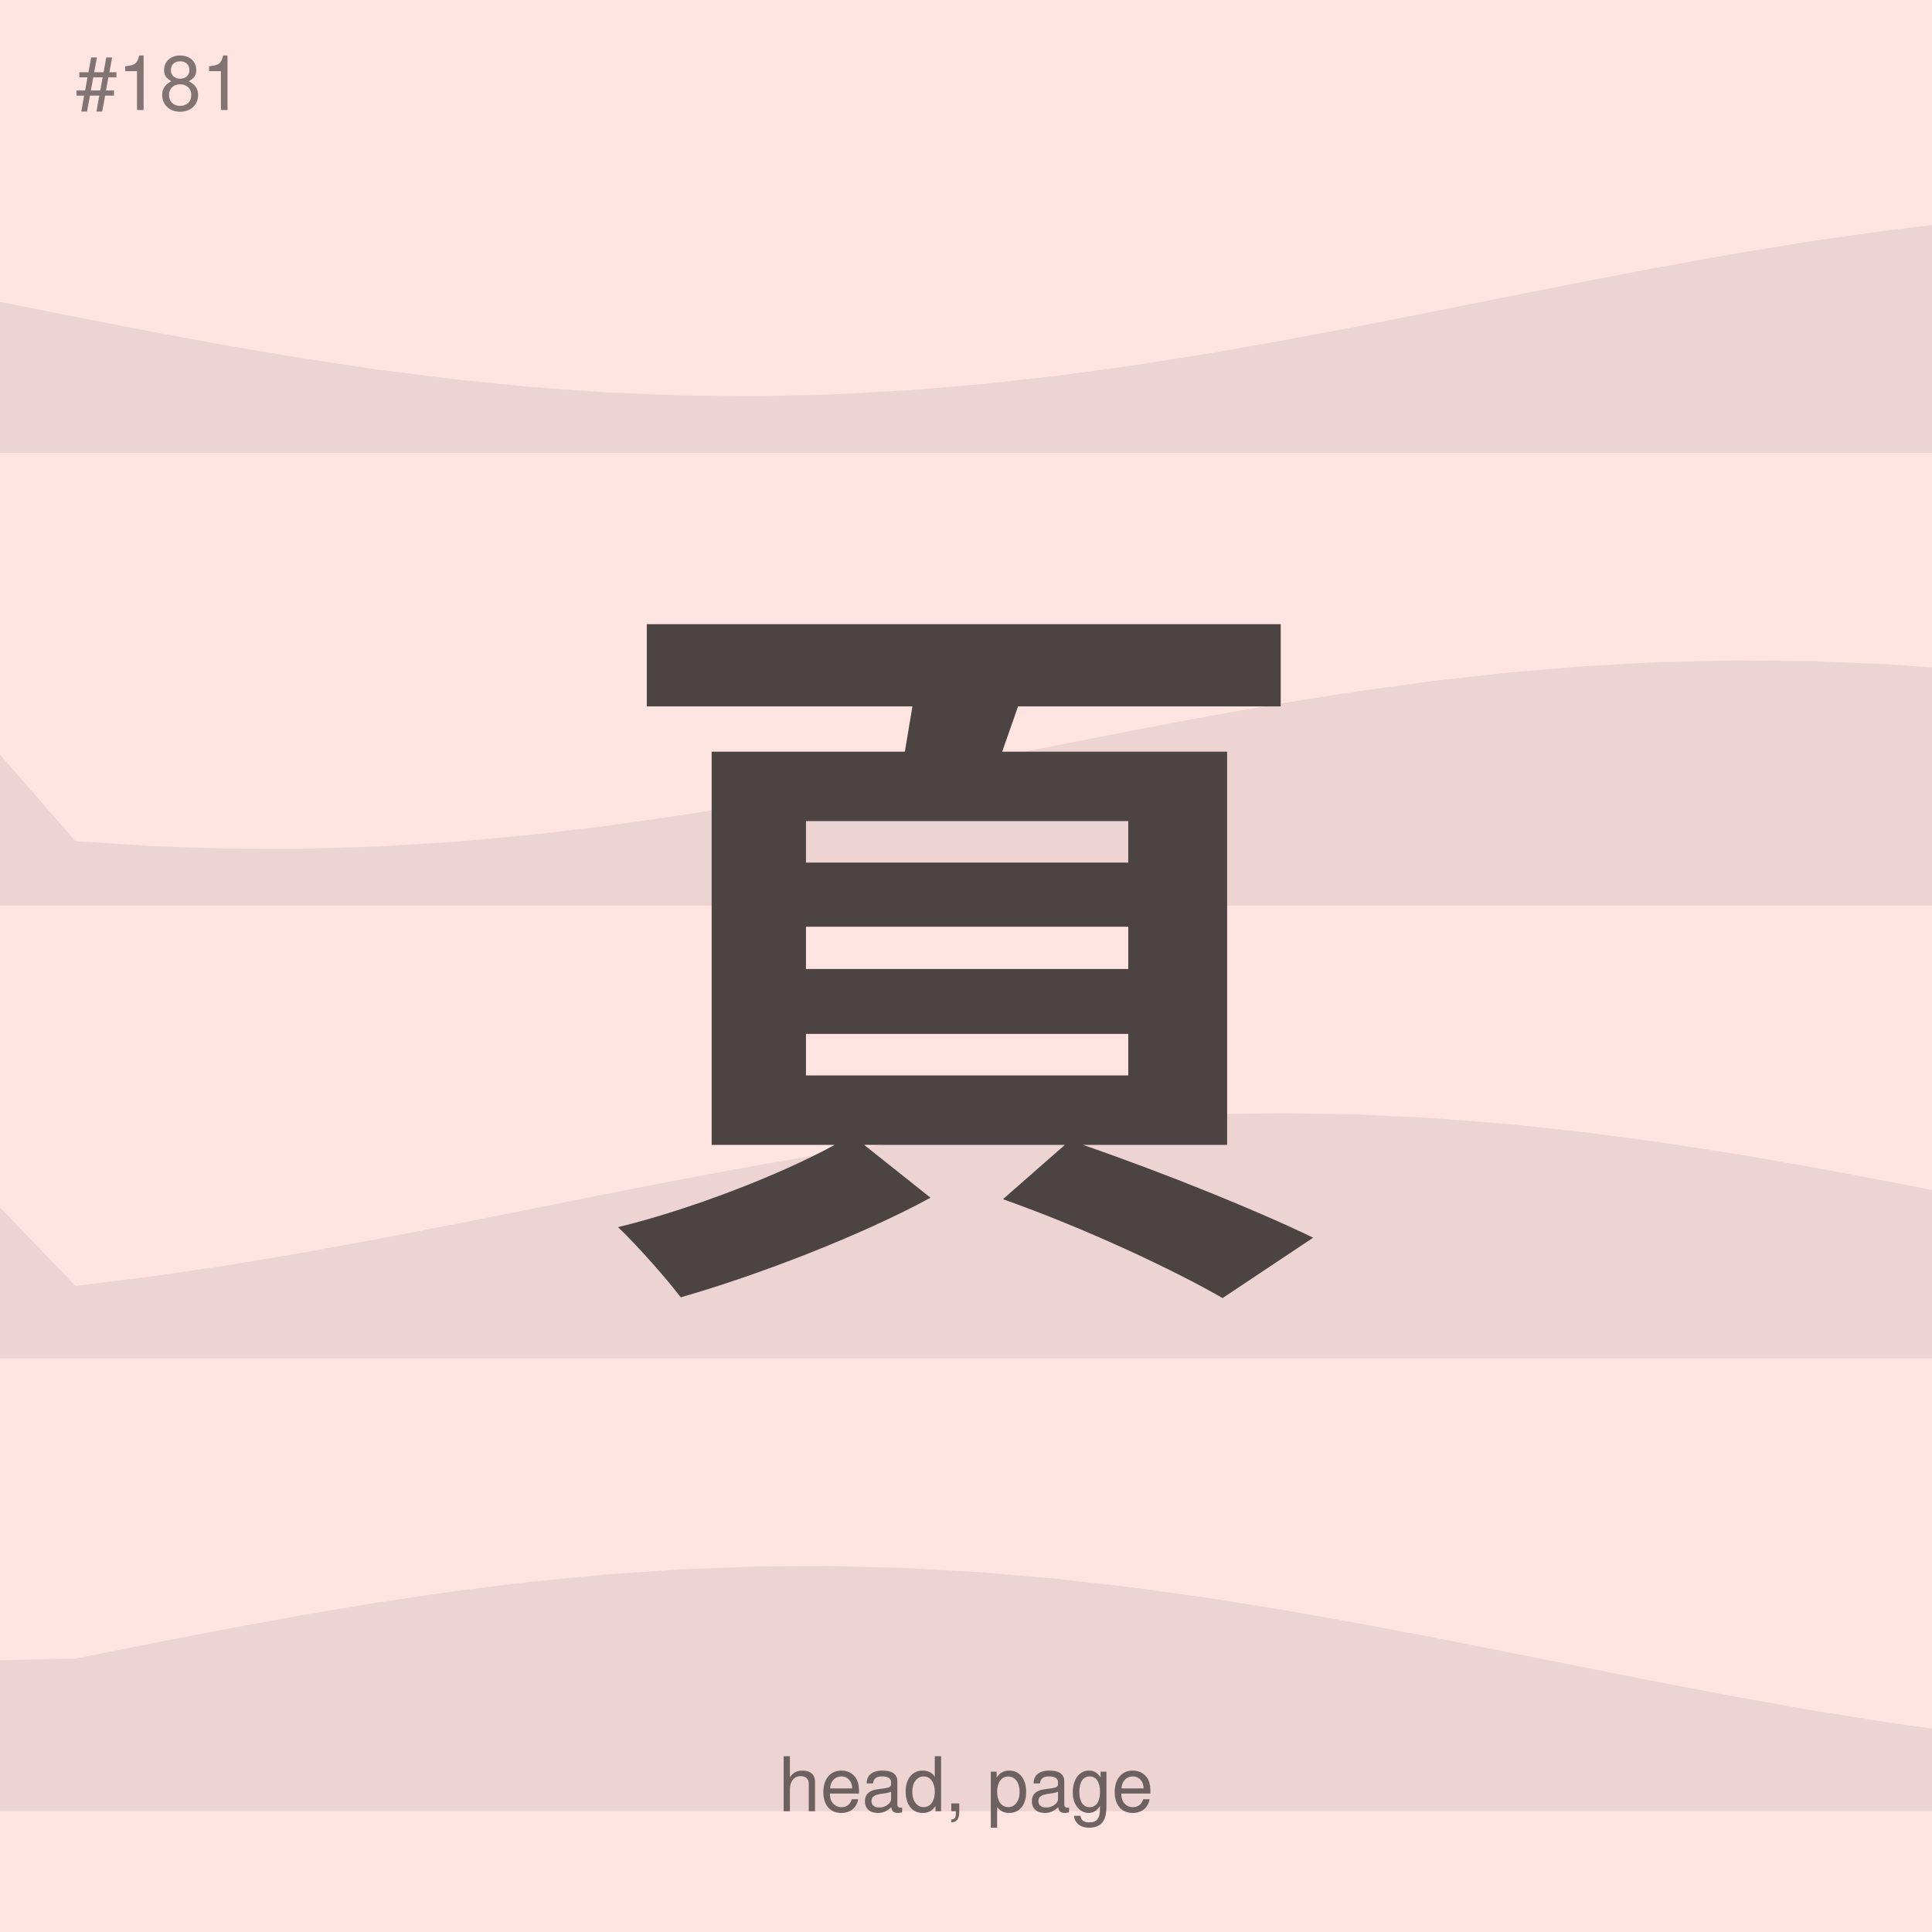
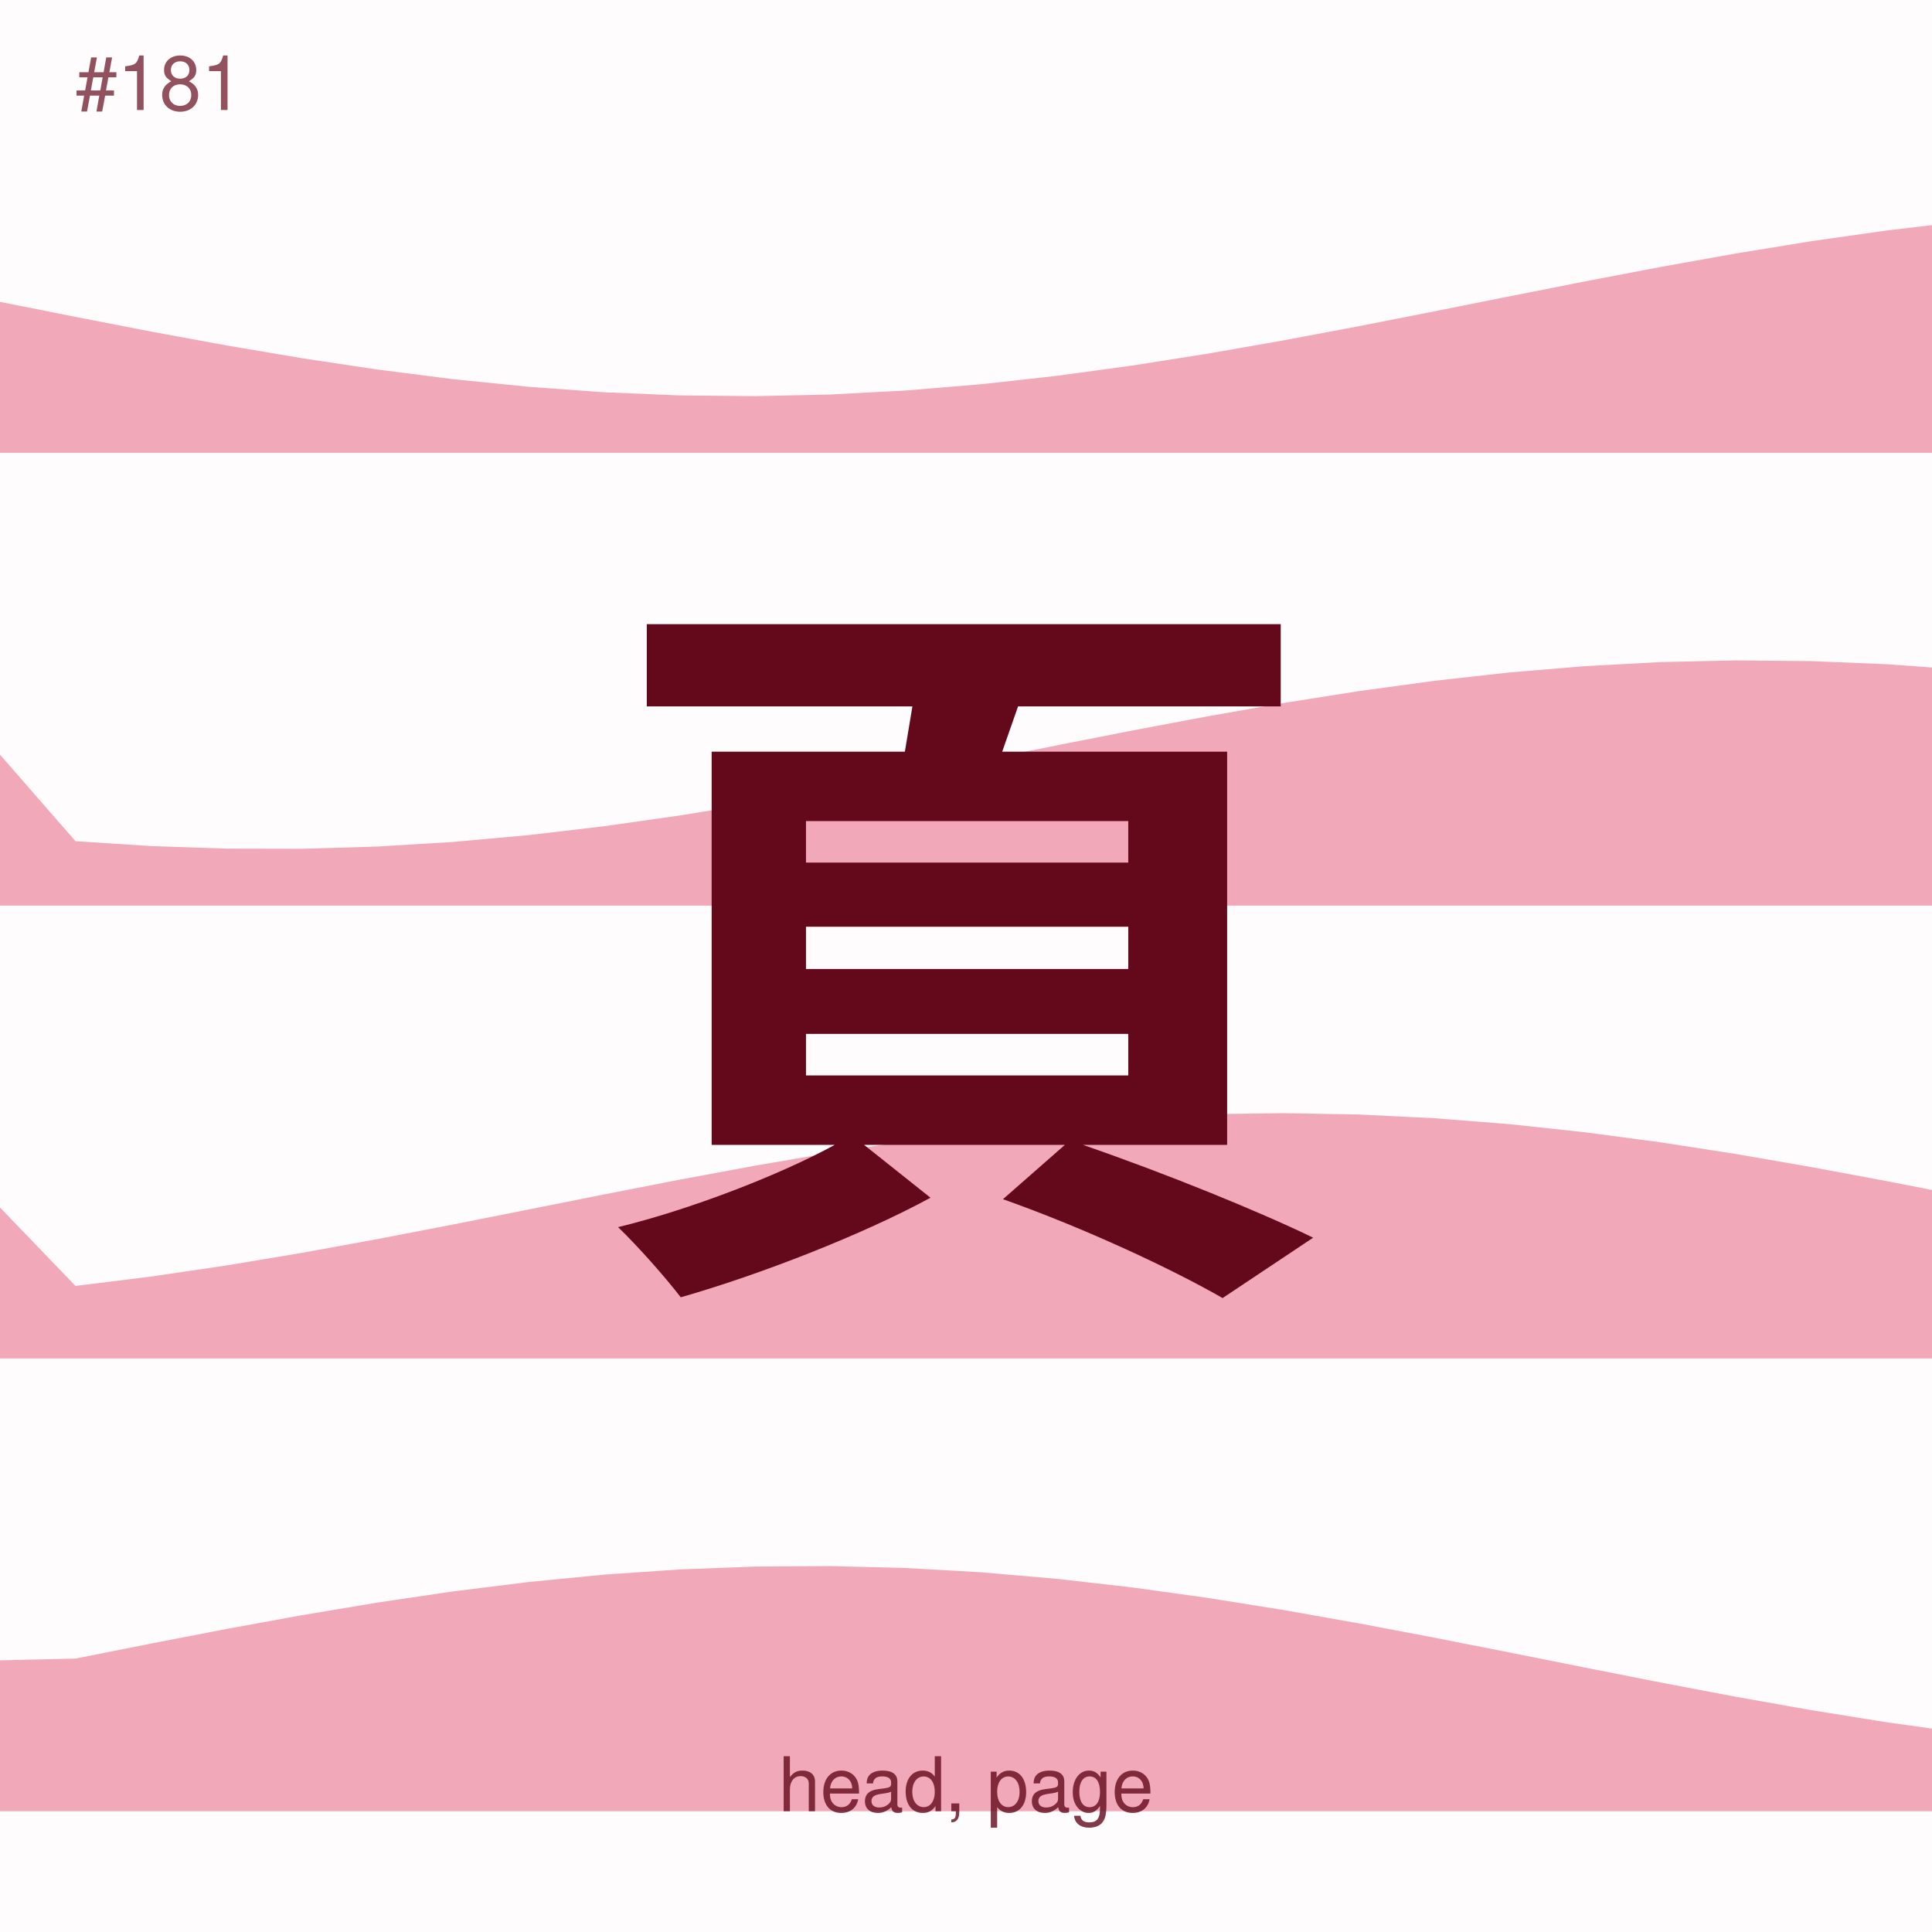
<svg xmlns="http://www.w3.org/2000/svg" width="512" height="512" viewBox="0 0 512 512">
  <defs>
    <style>
      .radical-text {
-         font-family: 'Hiragino Sans', 'Yu Gothic', 'Meiryo', 'Takao', 'IPAexGothic', 'IPAGothic', 'VL Gothic', 'Noto Sans CJK JP', serif;
+         font-family: 'Hiragino Sans', 'Yu Gothic', 'Meiryo', 'MS Gothic', 'SimSun', 'Takao', 'IPAexGothic', 'IPAGothic', 'VL Gothic', 'Noto Sans CJK JP', 'Arial Unicode MS', serif;
        font-size: 200px;
        text-anchor: middle;
        dominant-baseline: middle;
-         fill: #4c4443;
+         fill: #63091b;
        font-weight: bold;
      }
      .number-text {
        font-family: 'Helvetica', 'Arial', sans-serif;
        font-size: 20px;
        text-anchor: start;
        dominant-baseline: hanging;
-         fill: #4c4443;
+         fill: #63091b;
        opacity: 0.7;
        font-weight: normal;
      }
      .meaning-text {
        font-family: 'Helvetica', 'Arial', sans-serif;
        font-size: 20px;
        text-anchor: middle;
        dominant-baseline: baseline;
-         fill: #4c4443;
+         fill: #63091b;
        opacity: 0.8;
        font-weight: normal;
      }
    </style>
  </defs>
-   <rect width="512" height="512" fill="#FFE4E1" />
+   <rect width="512" height="512" fill="#fefcfd" />
  <g opacity="0.6">
-     <path d="M 0,80 L 20,83.983 L 40,87.864 L 60,91.544 L 80,94.93 L 100,97.934 L 120,100.48 L 140,102.503 L 160,103.95 L 180,104.786 L 200,104.989 L 220,104.554 L 240,103.491 L 260,101.828 L 280,99.608 L 300,96.887 L 320,93.734 L 340,90.23 L 360,86.465 L 380,82.535 L 400,78.541 L 420,74.583 L 440,70.764 L 460,67.181 L 480,63.925 L 500,61.08 L 520,58.718 L 512,120 L 0,120 Z" fill="#b29f9d" opacity="0.4" />
-     <path d="M 0,200 L 20,222.92 L 40,224.218 L 60,224.897 L 80,224.94 L 100,224.346 L 120,223.13 L 140,221.324 L 160,218.972 L 180,216.136 L 200,212.888 L 220,209.31 L 240,205.495 L 260,201.539 L 280,197.544 L 300,193.611 L 320,189.842 L 340,186.333 L 360,183.172 L 380,180.442 L 400,178.211 L 420,176.536 L 440,175.461 L 460,175.013 L 480,175.203 L 500,176.027 L 520,177.463 L 512,240 L 0,240 Z" fill="#b29f9d" opacity="0.4" />
-     <path d="M 0,320 L 20,340.785 L 40,338.306 L 60,335.359 L 80,332.021 L 100,328.375 L 120,324.515 L 140,320.54 L 160,316.551 L 180,312.65 L 200,308.937 L 220,305.507 L 240,302.446 L 260,299.835 L 280,297.738 L 300,296.21 L 320,295.29 L 340,295.001 L 360,295.35 L 380,296.33 L 400,297.914 L 420,300.062 L 440,302.719 L 460,305.818 L 480,309.28 L 500,313.015 L 520,316.928 L 512,360 L 0,360 Z" fill="#b29f9d" opacity="0.4" />
-     <path d="M 0,440 L 20,439.54 L 40,435.563 L 60,431.7 L 80,428.049 L 100,424.704 L 120,421.749 L 140,419.26 L 160,417.301 L 180,415.922 L 200,415.158 L 220,415.028 L 240,415.537 L 260,416.67 L 280,418.4 L 300,420.681 L 320,423.456 L 340,426.653 L 360,430.191 L 380,433.98 L 400,437.923 L 420,441.918 L 440,445.865 L 460,449.662 L 480,453.212 L 500,456.425 L 520,459.218 L 512,480 L 0,480 Z" fill="#b29f9d" opacity="0.4" />
+     <path d="M 0,80 L 20,83.983 L 40,87.864 L 60,91.544 L 80,94.93 L 100,97.934 L 120,100.48 L 140,102.503 L 160,103.95 L 180,104.786 L 200,104.989 L 220,104.554 L 240,103.491 L 260,101.828 L 280,99.608 L 300,96.887 L 320,93.734 L 340,90.23 L 360,86.465 L 380,82.535 L 400,78.541 L 420,74.583 L 440,70.764 L 460,67.181 L 480,63.925 L 500,61.08 L 520,58.718 L 512,120 L 0,120 Z" fill="#DC143C" opacity="0.6" />
+     <path d="M 0,200 L 20,222.92 L 40,224.218 L 60,224.897 L 80,224.94 L 100,224.346 L 120,223.13 L 140,221.324 L 160,218.972 L 180,216.136 L 200,212.888 L 220,209.31 L 240,205.495 L 260,201.539 L 280,197.544 L 300,193.611 L 320,189.842 L 340,186.333 L 360,183.172 L 380,180.442 L 400,178.211 L 420,176.536 L 440,175.461 L 460,175.013 L 480,175.203 L 500,176.027 L 520,177.463 L 512,240 L 0,240 Z" fill="#DC143C" opacity="0.6" />
+     <path d="M 0,320 L 20,340.785 L 40,338.306 L 60,335.359 L 80,332.021 L 100,328.375 L 120,324.515 L 140,320.54 L 160,316.551 L 180,312.65 L 200,308.937 L 220,305.507 L 240,302.446 L 260,299.835 L 280,297.738 L 300,296.21 L 320,295.29 L 340,295.001 L 360,295.35 L 380,296.33 L 400,297.914 L 420,300.062 L 440,302.719 L 460,305.818 L 480,309.28 L 500,313.015 L 520,316.928 L 512,360 L 0,360 Z" fill="#DC143C" opacity="0.6" />
+     <path d="M 0,440 L 20,439.54 L 40,435.563 L 60,431.7 L 80,428.049 L 100,424.704 L 120,421.749 L 140,419.26 L 160,417.301 L 180,415.922 L 200,415.158 L 220,415.028 L 240,415.537 L 260,416.67 L 280,418.4 L 300,420.681 L 320,423.456 L 340,426.653 L 360,430.191 L 380,433.98 L 400,437.923 L 420,441.918 L 440,445.865 L 460,449.662 L 480,453.212 L 500,456.425 L 520,459.218 L 512,480 L 0,480 Z" fill="#DC143C" opacity="0.6" />
  </g>
  <text x="256" y="256" class="radical-text">頁</text>
  <text x="20" y="20" class="number-text">#181</text>
  <text x="256" y="480" class="meaning-text">head, page</text>
</svg>
